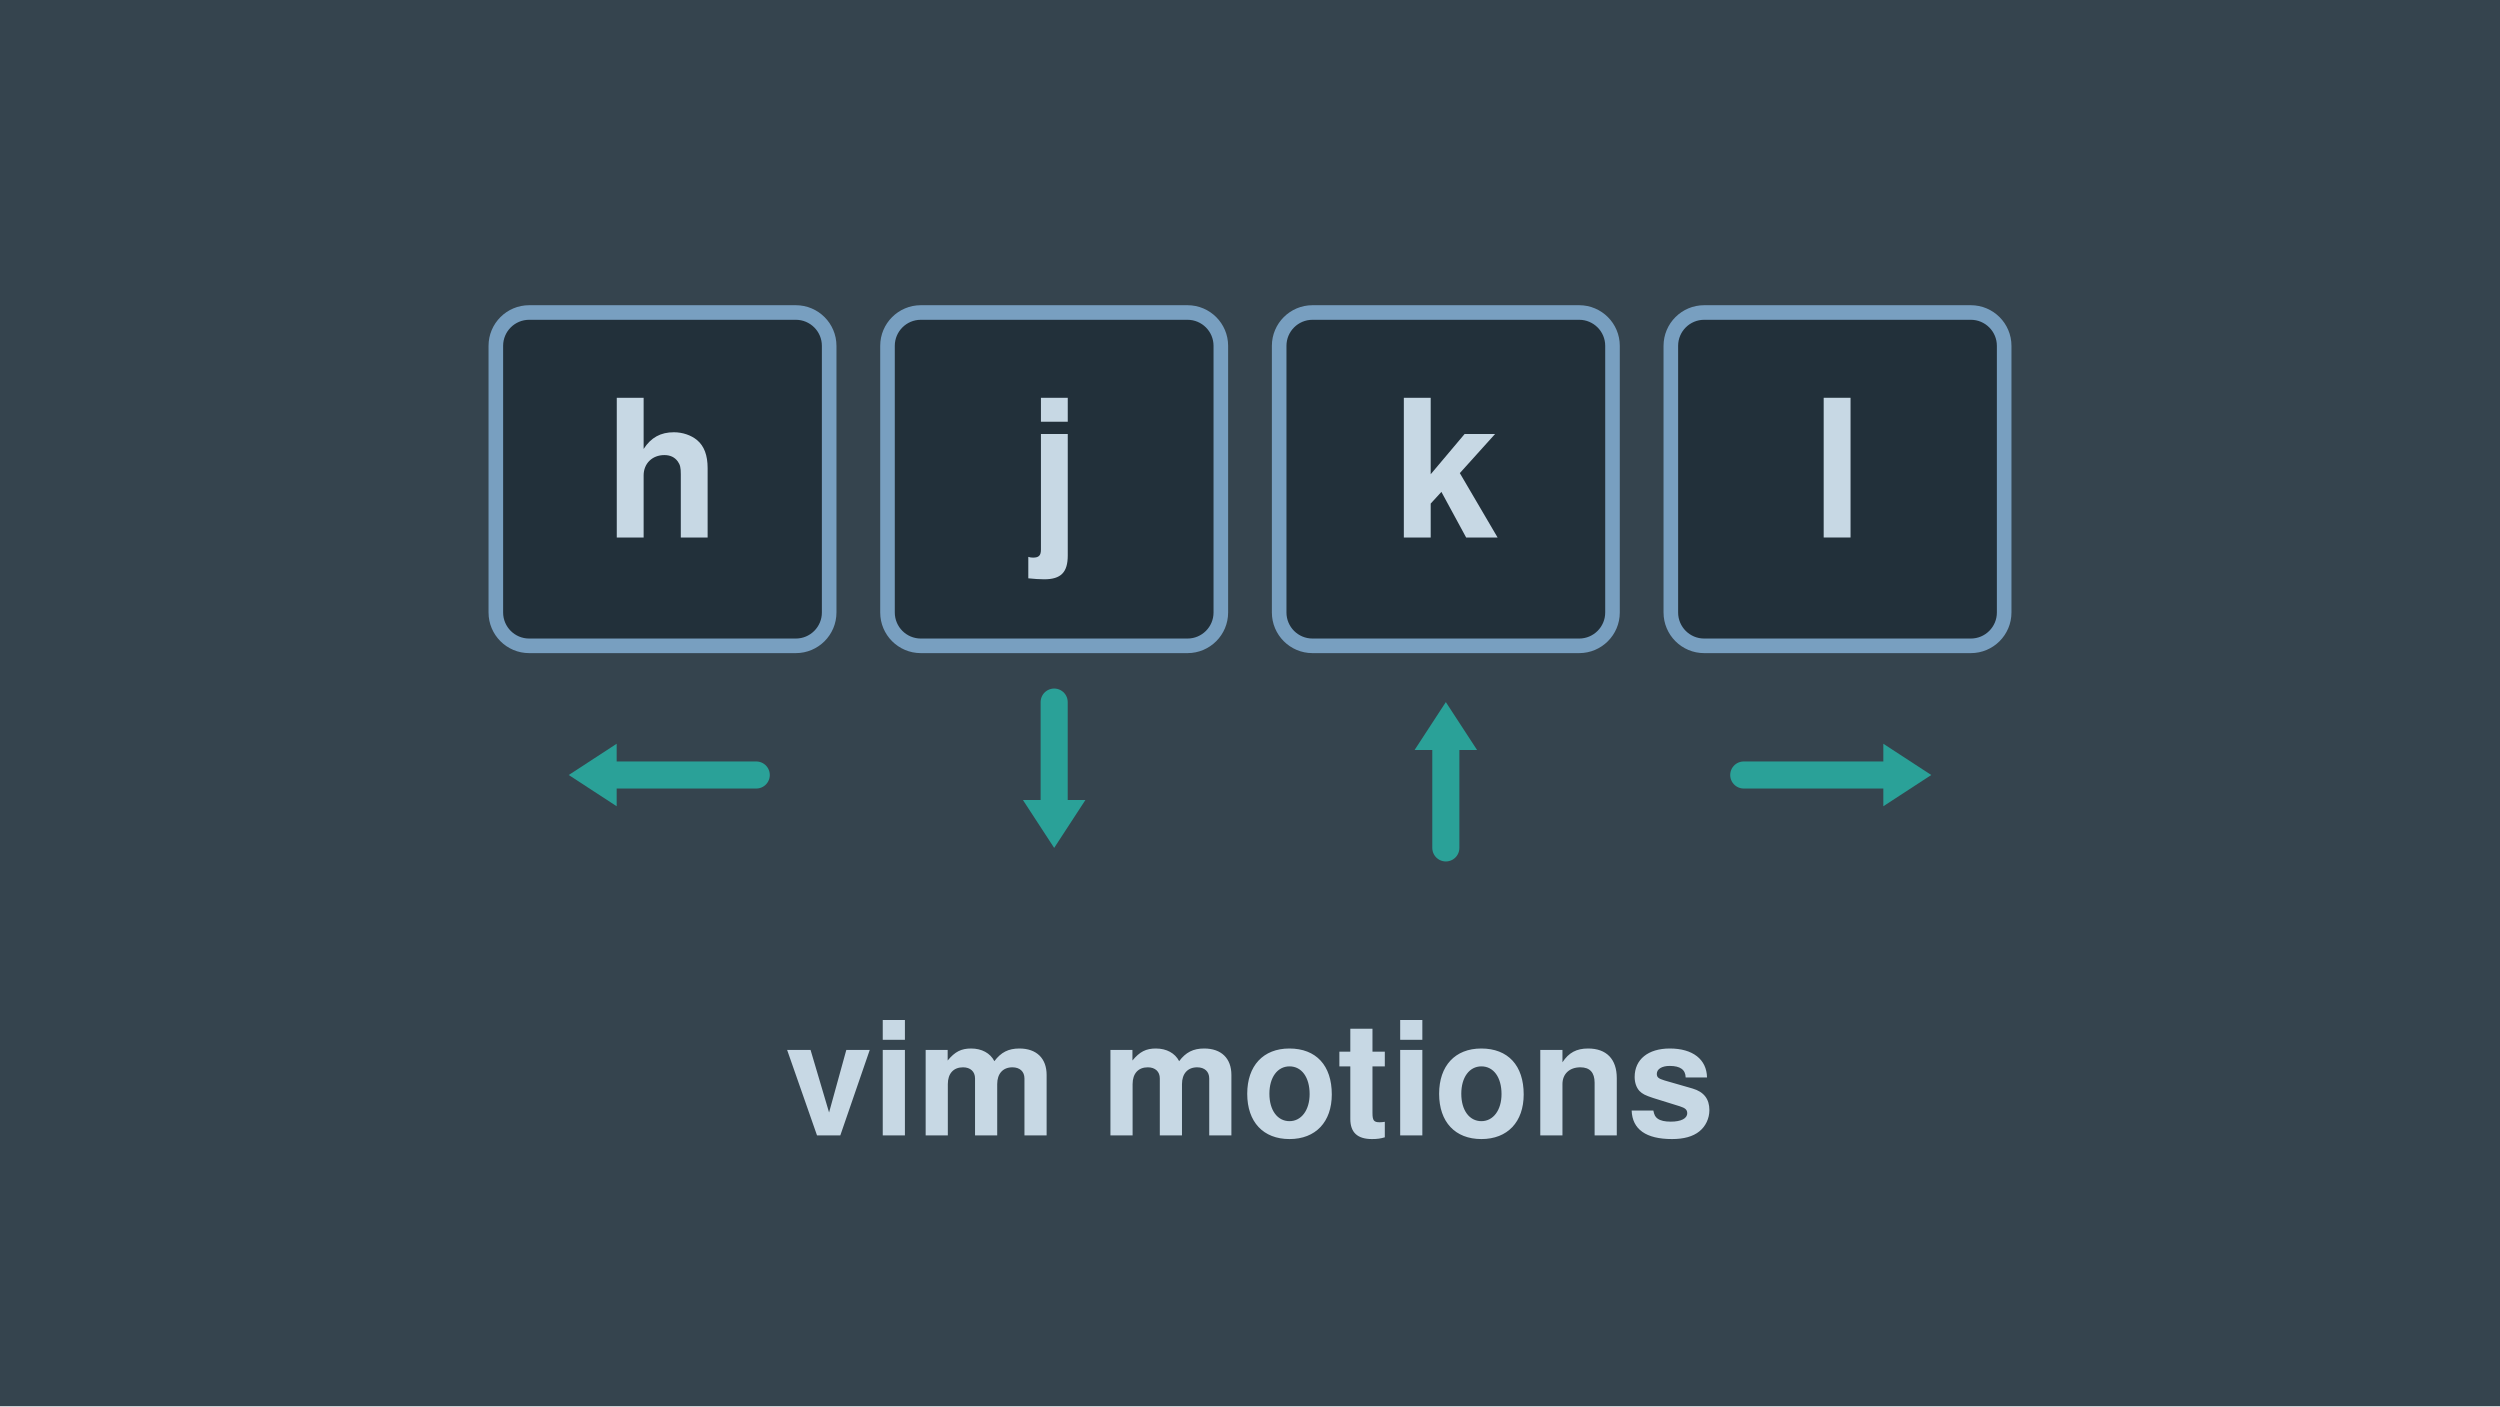
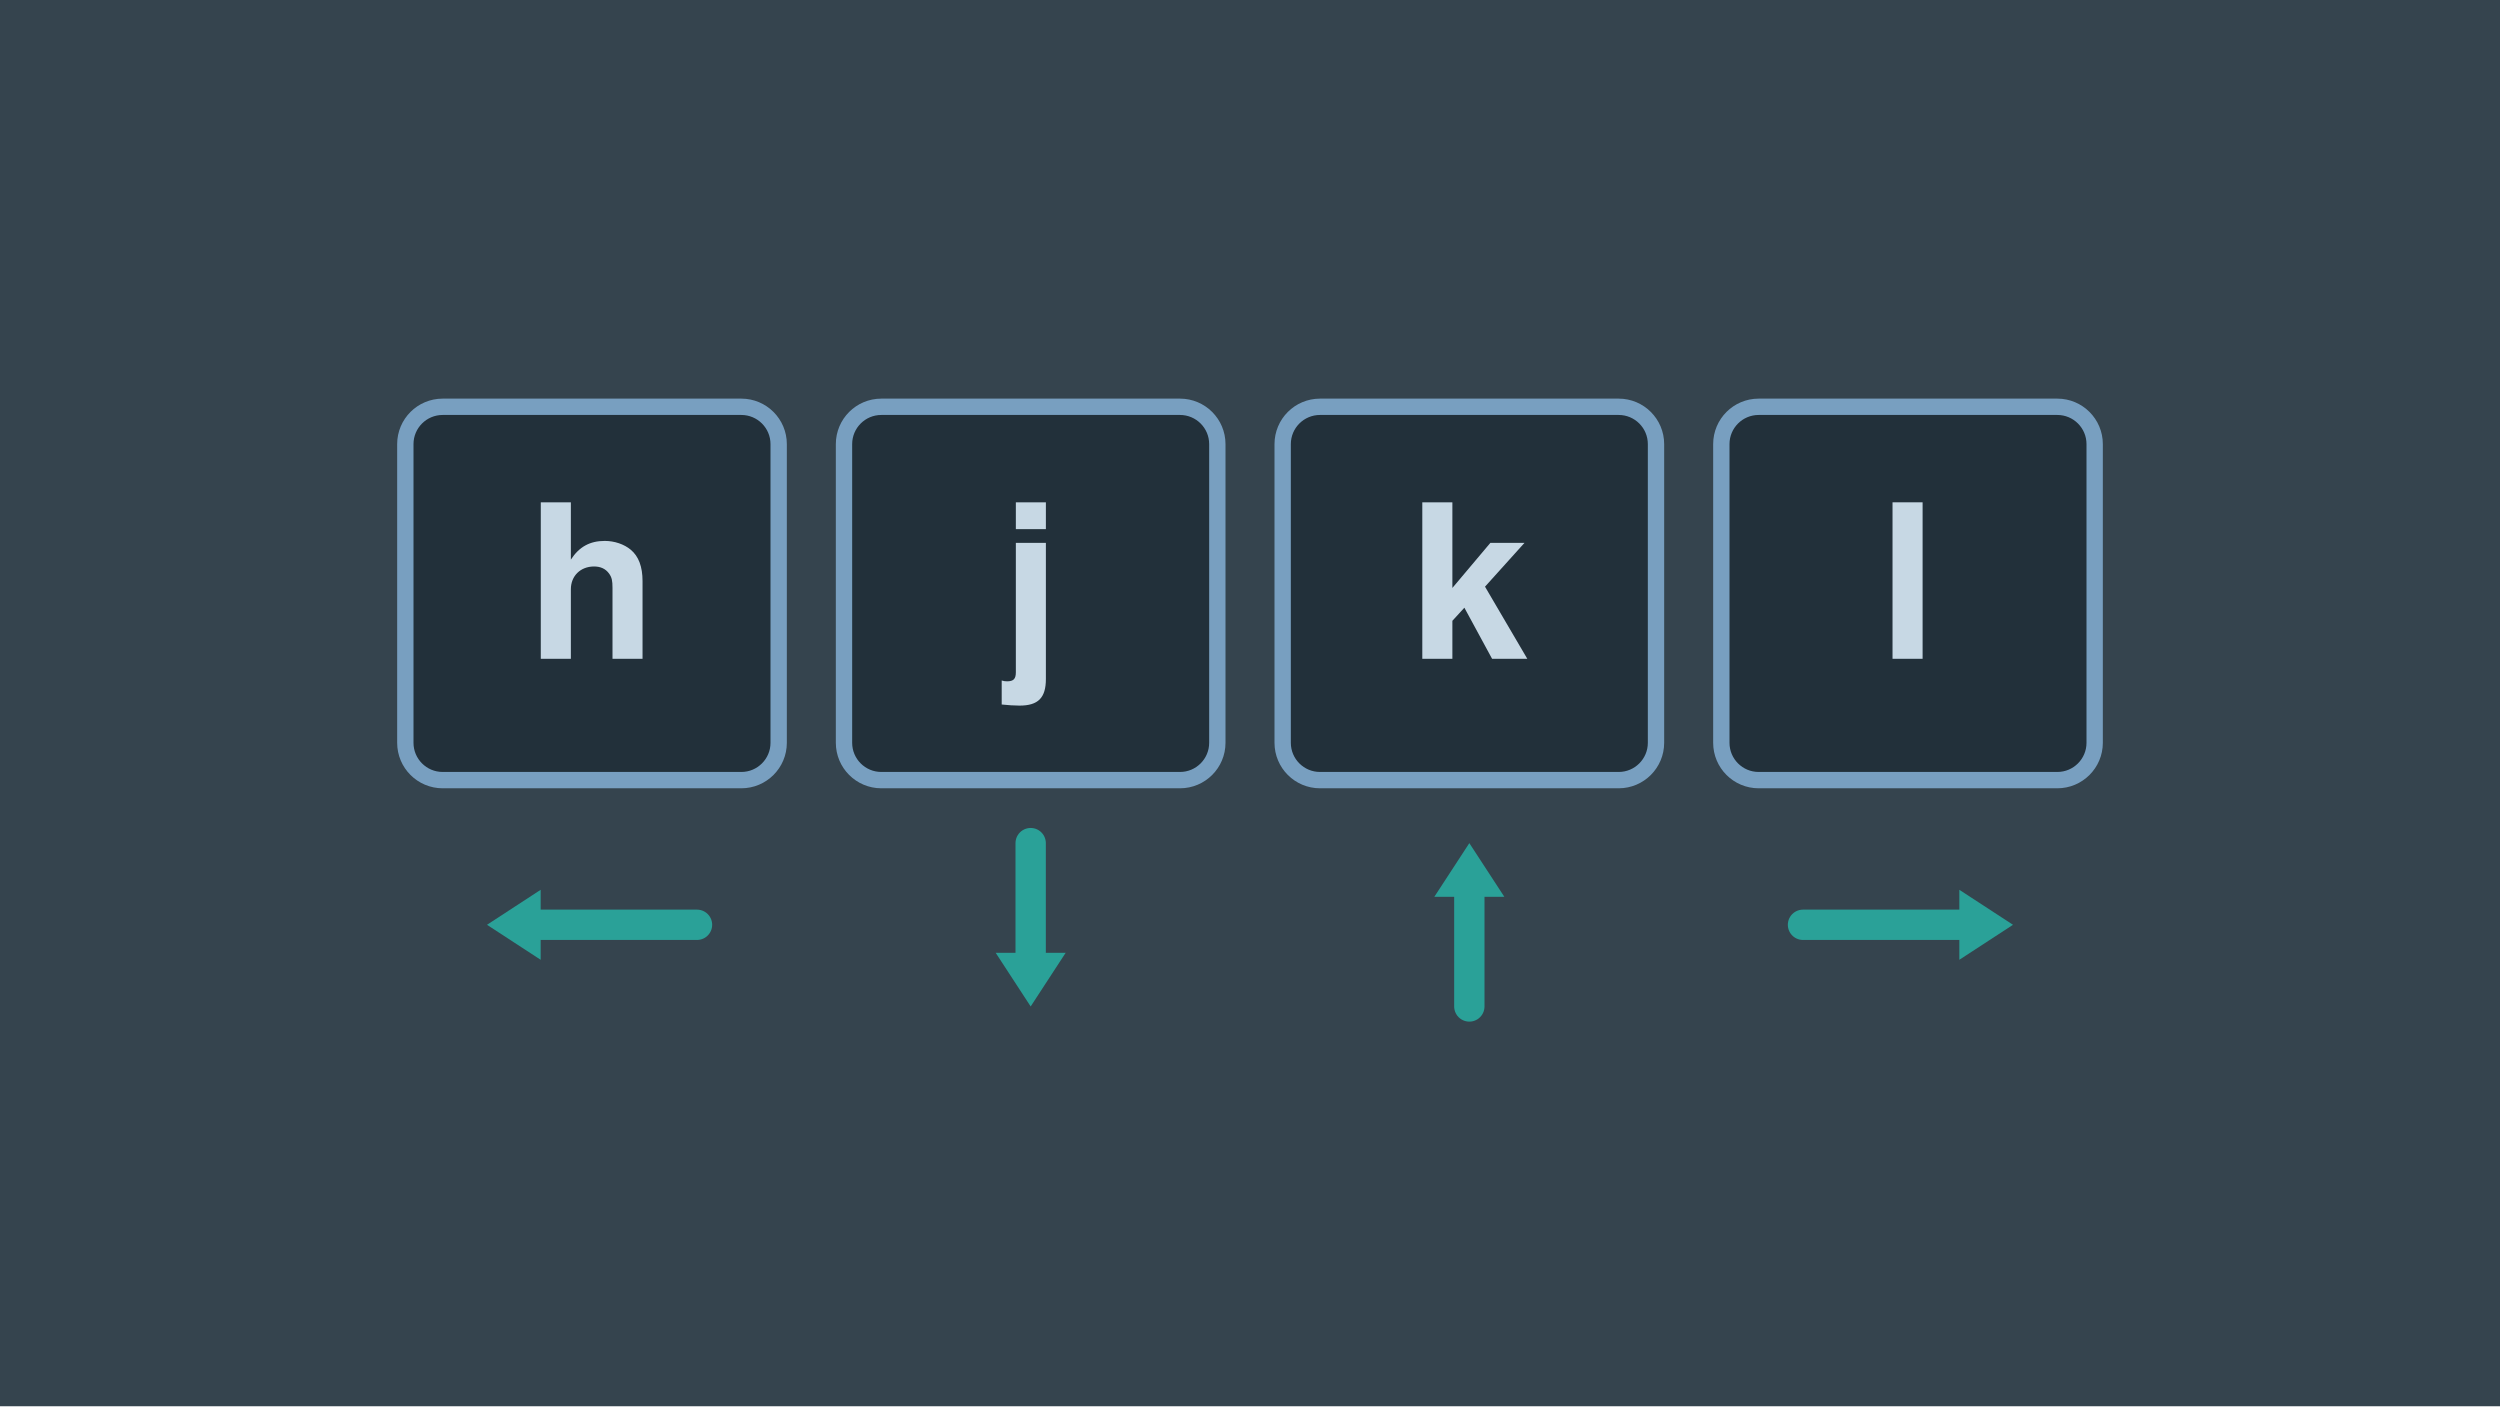
<svg xmlns="http://www.w3.org/2000/svg" viewBox="0 0 1200 675" width="1200" height="675" role="img" aria-label="The h j k l keys with direction arrows, for Vim motions">
  <rect width="1200" height="675" fill="#35444E" />
-   <rect x="238" y="150" width="160" height="160" rx="16" fill="#22303A" stroke="#789FC0" stroke-width="7" />
-   <text x="318" y="258" text-anchor="middle" font-family="'Helvetica Neue',Helvetica,Arial,sans-serif" font-size="92" font-weight="600" fill="#C7D8E4">h</text>
-   <line x1="363" y1="372" x2="293" y2="372" stroke="#2aa198" stroke-width="13" stroke-linecap="round" />
-   <polygon points="273,372 296,357 296,387" fill="#2aa198" />
-   <rect x="426" y="150" width="160" height="160" rx="16" fill="#22303A" stroke="#789FC0" stroke-width="7" />
-   <text x="506" y="258" text-anchor="middle" font-family="'Helvetica Neue',Helvetica,Arial,sans-serif" font-size="92" font-weight="600" fill="#C7D8E4">j</text>
-   <line x1="506" y1="337" x2="506" y2="387" stroke="#2aa198" stroke-width="13" stroke-linecap="round" />
-   <polygon points="506,407 491,384 521,384" fill="#2aa198" />
-   <rect x="614" y="150" width="160" height="160" rx="16" fill="#22303A" stroke="#789FC0" stroke-width="7" />
-   <text x="694" y="258" text-anchor="middle" font-family="'Helvetica Neue',Helvetica,Arial,sans-serif" font-size="92" font-weight="600" fill="#C7D8E4">k</text>
-   <line x1="694" y1="407" x2="694" y2="357" stroke="#2aa198" stroke-width="13" stroke-linecap="round" />
-   <polygon points="694,337 679,360 709,360" fill="#2aa198" />
-   <rect x="802" y="150" width="160" height="160" rx="16" fill="#22303A" stroke="#789FC0" stroke-width="7" />
-   <text x="882" y="258" text-anchor="middle" font-family="'Helvetica Neue',Helvetica,Arial,sans-serif" font-size="92" font-weight="600" fill="#C7D8E4">l</text>
-   <line x1="837" y1="372" x2="907" y2="372" stroke="#2aa198" stroke-width="13" stroke-linecap="round" />
-   <polygon points="927,372 904,357 904,387" fill="#2aa198" />
-   <text x="600" y="545" text-anchor="middle" font-family="'Helvetica Neue',Helvetica,Arial,sans-serif" font-size="76" font-weight="600" fill="#C7D8E4">vim motions</text>
+   <g transform="translate(600,337.5) scale(1.12) translate(-600.0,-277.0)">
+     <rect x="238" y="150" width="160" height="160" rx="16" fill="#22303A" stroke="#789FC0" stroke-width="7" />
+     <text x="318" y="258" text-anchor="middle" font-family="'Helvetica Neue',Helvetica,Arial,sans-serif" font-size="92" font-weight="600" fill="#C7D8E4">h</text>
+     <line x1="363" y1="372" x2="293" y2="372" stroke="#2aa198" stroke-width="13" stroke-linecap="round" />
+     <polygon points="273,372 296,357 296,387" fill="#2aa198" />
+     <rect x="426" y="150" width="160" height="160" rx="16" fill="#22303A" stroke="#789FC0" stroke-width="7" />
+     <text x="506" y="258" text-anchor="middle" font-family="'Helvetica Neue',Helvetica,Arial,sans-serif" font-size="92" font-weight="600" fill="#C7D8E4">j</text>
+     <line x1="506" y1="337" x2="506" y2="387" stroke="#2aa198" stroke-width="13" stroke-linecap="round" />
+     <polygon points="506,407 491,384 521,384" fill="#2aa198" />
+     <rect x="614" y="150" width="160" height="160" rx="16" fill="#22303A" stroke="#789FC0" stroke-width="7" />
+     <text x="694" y="258" text-anchor="middle" font-family="'Helvetica Neue',Helvetica,Arial,sans-serif" font-size="92" font-weight="600" fill="#C7D8E4">k</text>
+     <line x1="694" y1="407" x2="694" y2="357" stroke="#2aa198" stroke-width="13" stroke-linecap="round" />
+     <polygon points="694,337 679,360 709,360" fill="#2aa198" />
+     <rect x="802" y="150" width="160" height="160" rx="16" fill="#22303A" stroke="#789FC0" stroke-width="7" />
+     <text x="882" y="258" text-anchor="middle" font-family="'Helvetica Neue',Helvetica,Arial,sans-serif" font-size="92" font-weight="600" fill="#C7D8E4">l</text>
+     <line x1="837" y1="372" x2="907" y2="372" stroke="#2aa198" stroke-width="13" stroke-linecap="round" />
+     <polygon points="927,372 904,357 904,387" fill="#2aa198" />
+   </g>
</svg>
